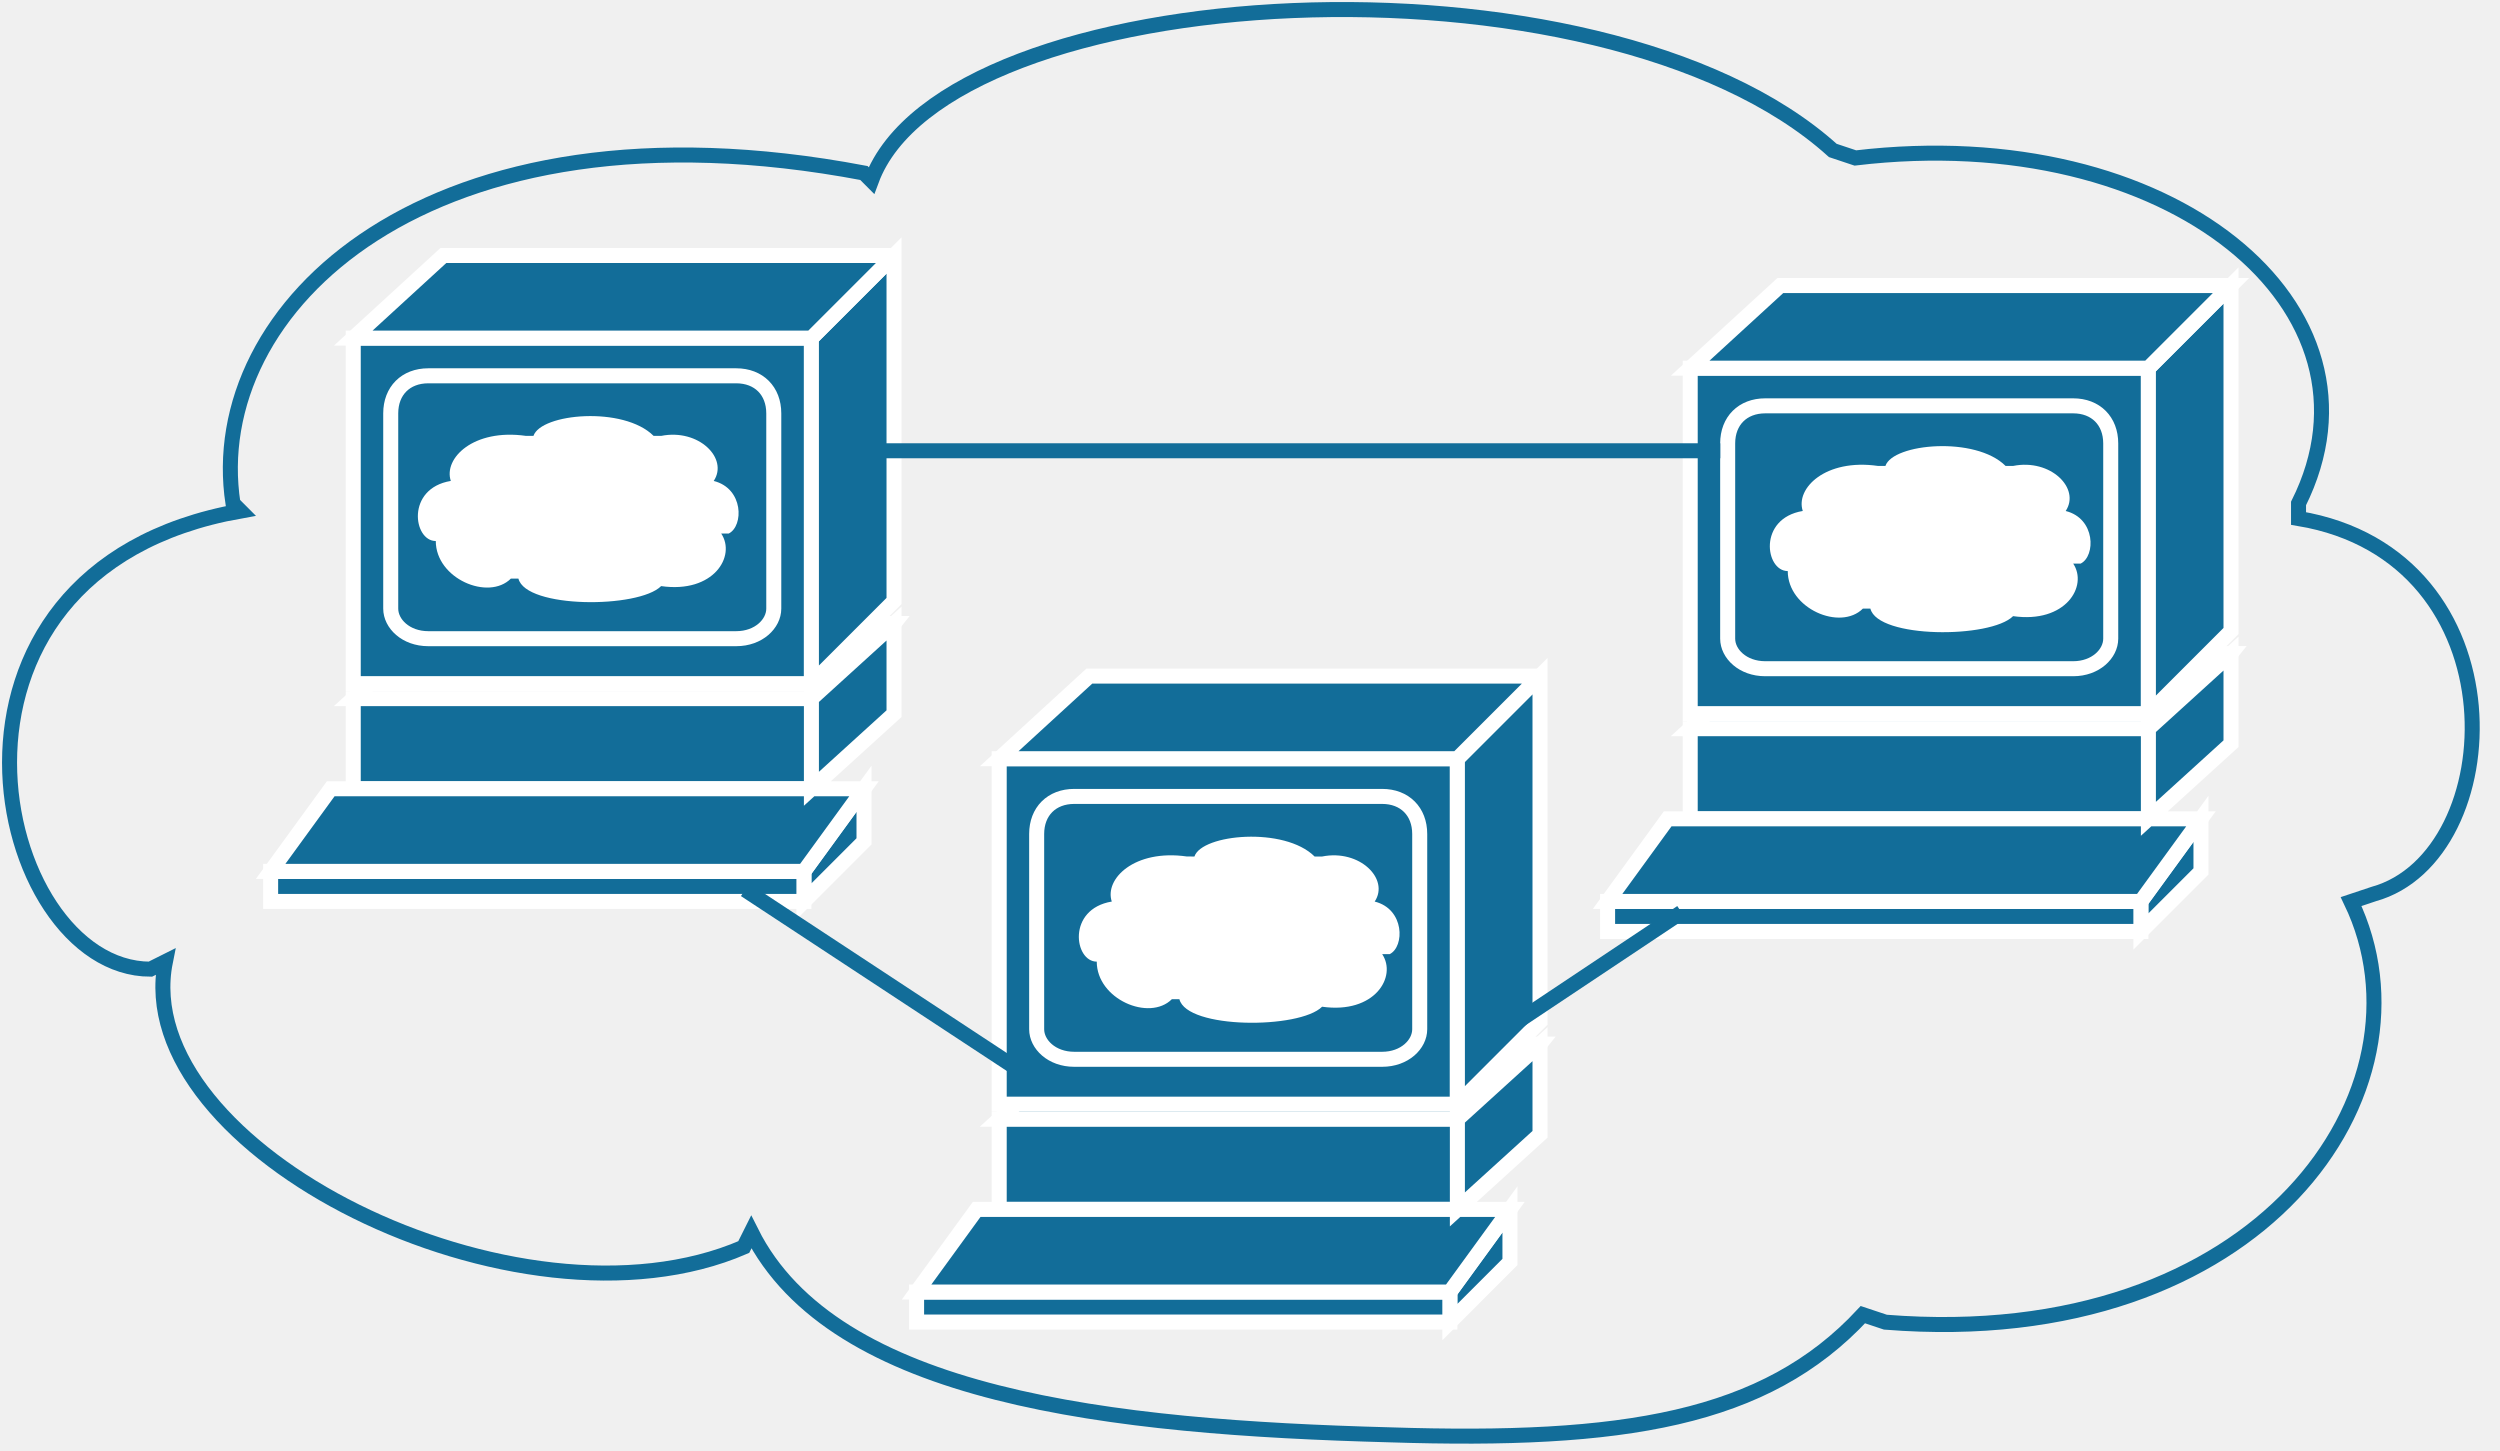
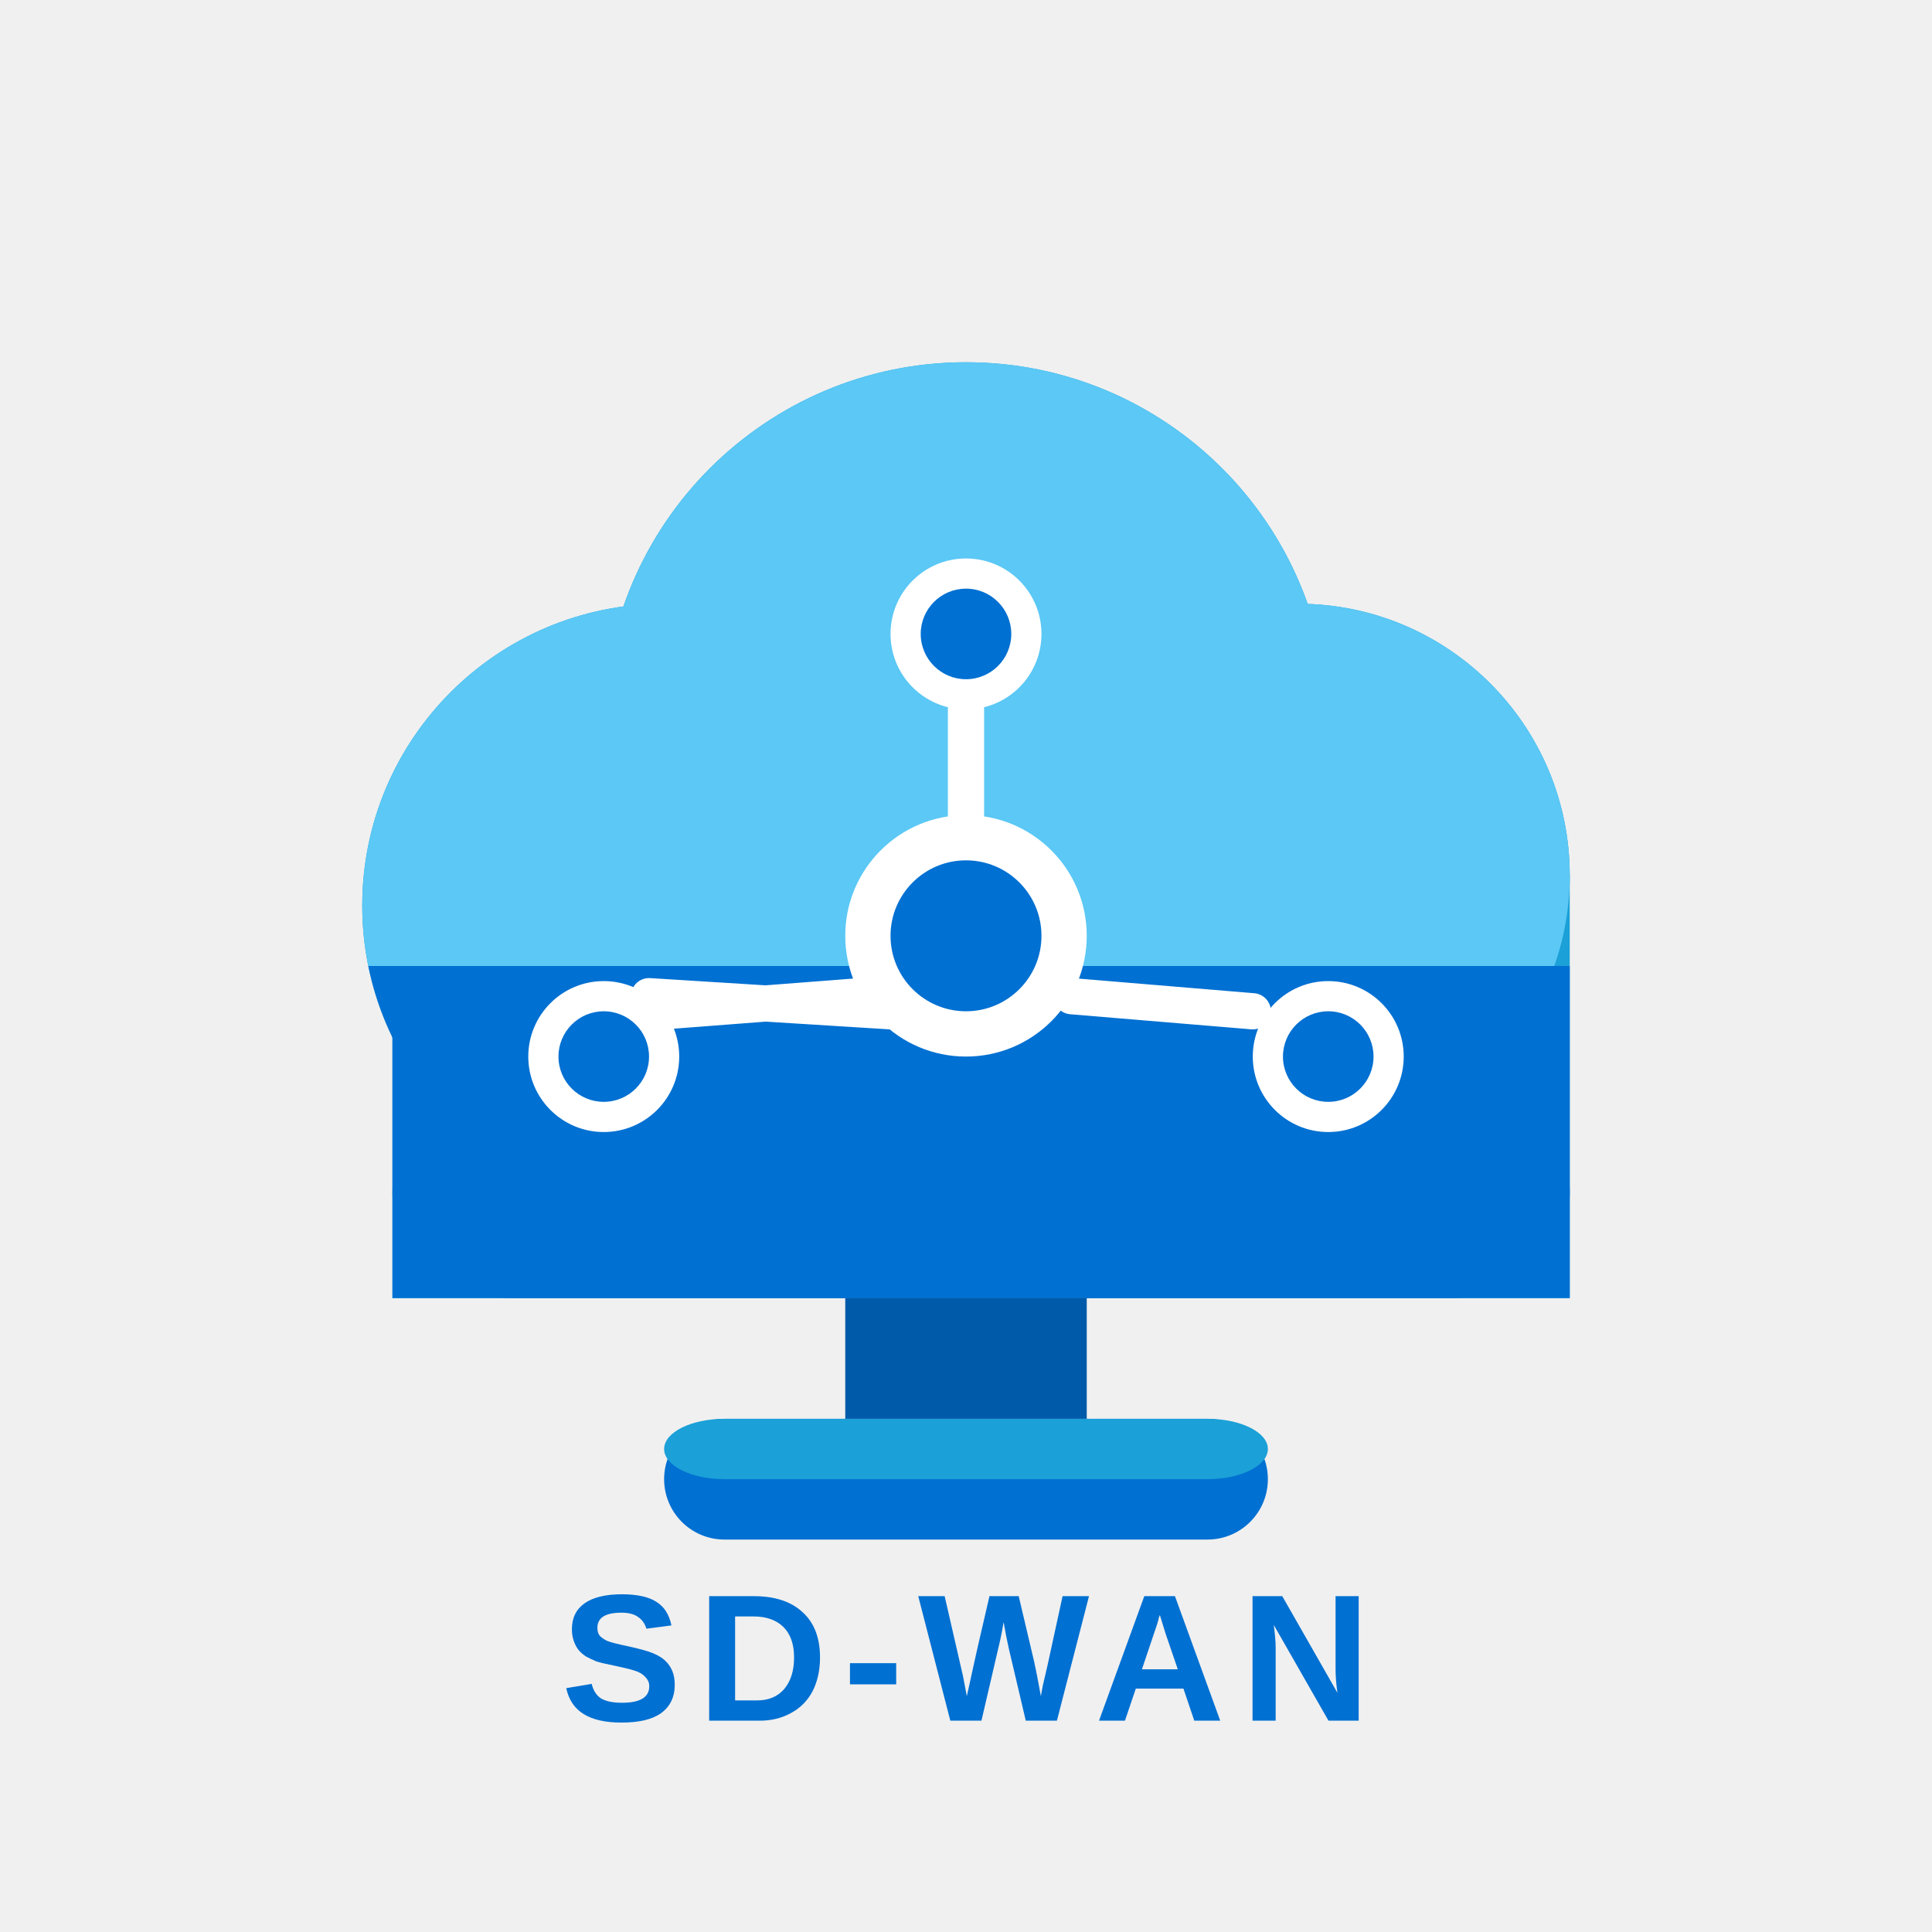
- <svg xmlns="http://www.w3.org/2000/svg" xmlns:xlink="http://www.w3.org/1999/xlink" viewBox="0 0 131 76" fill="#fff" fill-rule="evenodd" stroke="#000" stroke-linecap="round" stroke-linejoin="round">
-   <style>
-         
-         .B {
-             fill: #126d99
-         }
- 
-         .C {
-             stroke-linejoin: miter
-         }
- 
-         .D {
-             stroke: #fff
-         }
- 
-         .E {
-             stroke: none
-         }
- 
-         .F {
-             stroke-width: .787
-         }
-         
-     </style>
-   <use xlink:href="#A" x=".5" y=".5" />
-   <symbol id="A" overflow="visible">
-     <g stroke-width=".788" class="B C D">
-       <path d="M80.196 54.213l-3.149 3.935H51.858l4.33-3.935h24.008z" />
-       <path d="M51.858 62.872v-4.723h24.401v4.723H51.858zm23.615 5.904v-1.574l3.149-4.33v2.755l-3.149 3.149z" />
-       <path d="M75.472 67.202v1.574H47.529v-1.574h27.943zM51.858 39.257h24.008v18.104H51.858V39.257z" />
-       <path d="M75.867 57.364l4.33-4.33V34.93l-4.33 4.33v18.104zm-.394 9.838H47.529l3.149-4.33h27.943l-3.149 4.33zm.394-4.33v-4.723l4.33-3.935v4.723l-4.33 3.935z" />
-     </g>
-     <use xlink:href="#C" class="B E" />
-     <g class="C D F">
-       <use xlink:href="#C" fill="none" />
-       <path d="M80.196 34.928H56.581l-4.723 4.329h24.008l4.329-4.329z" class="B" />
-     </g>
-     <path d="M61.693 44.38c-2.755-.394-4.329 1.181-3.936 2.361-2.361.394-1.968 3.149-.787 3.149 0 1.968 2.755 3.148 3.936 1.968h.394c.394 1.574 6.297 1.574 7.478.394 2.755.394 3.936-1.574 3.149-2.755h.394c.787-.394.787-2.361-.787-2.755.787-1.181-.787-2.755-2.755-2.361h-.394c-1.574-1.574-5.904-1.181-6.297 0z" class="E" />
-     <g class="B C D F">
-       <path d="M116.404 33.747l-3.149 3.936H88.067l4.329-3.936h24.008z" />
-       <path d="M88.067 42.406v-4.723h24.402v4.723H88.067zm23.615 5.904v-1.574l3.149-4.329v2.755l-3.149 3.149z" />
-       <path d="M111.682 46.735v1.574H83.738v-1.574h27.944zM88.067 18.791h24.008v18.104H88.067V18.791z" />
-       <path d="M112.076 36.896l4.329-4.329V14.462l-4.329 4.329v18.104zm-.394 9.839H83.738l3.149-4.329h27.944l-3.149 4.329zm.394-4.329v-4.723l4.329-3.936v4.723l-4.329 3.936z" />
-     </g>
-     <use xlink:href="#D" class="B E" />
-     <g class="C D F">
-       <use xlink:href="#D" fill="none" />
-       <path d="M116.404 14.462H92.79l-4.723 4.329h24.008l4.329-4.329z" class="B" />
-     </g>
-     <path d="M97.901 23.914c-2.755-.394-4.329 1.181-3.936 2.361-2.361.394-1.968 3.149-.787 3.149 0 1.968 2.755 3.149 3.936 1.968h.394c.394 1.574 6.297 1.574 7.478.394 2.755.394 3.936-1.574 3.149-2.755h.394c.787-.394.787-2.361-.787-2.755.787-1.181-.787-2.755-2.755-2.361h-.394c-1.574-1.574-5.904-1.181-6.297 0z" class="E" />
-     <g class="B C D F">
-       <path d="M46.348 32.173l-3.149 3.936H18.01l4.329-3.936h24.008z" />
-       <path d="M18.01 40.832v-4.723h24.402v4.723H18.01zm23.615 5.904v-1.574l3.149-4.329v2.755l-3.149 3.149z" />
-       <path d="M41.625 45.161v1.574H13.681v-1.574h27.944zM18.01 17.217h24.008v18.105H18.01V17.217z" />
-       <path d="M42.018 35.322l4.329-4.329V12.888l-4.329 4.329v18.105zm-.394 9.839H13.681l3.149-4.329h27.944l-3.149 4.329zm.394-4.329v-4.723l4.329-3.936v4.723l-4.329 3.936z" />
-     </g>
-     <use xlink:href="#E" class="B E" />
-     <g class="C D F">
-       <use xlink:href="#E" fill="none" />
-       <path d="M46.348 12.888H22.733l-4.723 4.329h24.008l4.329-4.329z" class="B" />
-     </g>
-     <path d="M27.058 22.34c-2.755-.393-4.329 1.181-3.936 2.361-2.361.393-1.968 3.149-.787 3.149 0 1.968 2.755 3.148 3.936 1.968h.394c.393 1.574 6.297 1.574 7.478.394 2.755.394 3.936-1.574 3.149-2.755h.394c.787-.394.787-2.362-.787-2.755.787-1.181-.787-2.755-2.755-2.361h-.394c-1.574-1.574-5.904-1.181-6.297 0z" class="E" />
-     <g fill="none" stroke="#126d99" class="C F">
-       <path d="M44.769 8.565c-22.827-4.329-34.634 7.084-33.06 17.317l.393.394C-5.608 29.424-.885 50.284 7.38 50.284l.787-.394c-1.968 9.839 18.498 20.072 30.305 14.956l.394-.787c4.329 8.659 18.892 10.233 33.454 10.626 12.201.394 19.679-.787 24.795-6.297l1.181.394c19.679 1.574 29.124-12.201 24.402-22.04l1.181-.394c7.084-1.968 7.871-17.711-3.936-19.679v-.787C125.058 15.649 113.25 5.81 96.72 7.778l-1.181-.394C83.339-3.636 49.098-1.668 45.162 8.959z" />
-       <path d="M53.826 56.181L38.87 46.342m38.964 7.478l9.446-6.297m-42.9-24.402h44.868" stroke-linecap="square" />
-     </g>
-   </symbol>
+ <svg xmlns="http://www.w3.org/2000/svg" width="64" height="64" viewBox="0 0 64 64">
+   <circle cx="22" cy="30" r="10" fill="#1ba0d7" />
+   <circle cx="32" cy="24" r="12" fill="#1ba0d7" />
+   <circle cx="43" cy="29" r="9" fill="#1ba0d7" />
+   <rect x="13" y="29" width="39" height="14" rx="0" fill="#1ba0d7" />
+   <circle cx="22" cy="30" r="10" fill="#5bc8f5" clip-path="url(#top)" />
+   <circle cx="32" cy="24" r="12" fill="#5bc8f5" clip-path="url(#top)" />
+   <circle cx="43" cy="29" r="9" fill="#5bc8f5" clip-path="url(#top)" />
  <defs>
-     <path id="C" d="M55.789 41.232h16.136c1.181 0 1.968.787 1.968 1.968v10.233c0 .787-.787 1.574-1.968 1.574H55.789c-1.181 0-1.968-.787-1.968-1.574V43.2c0-1.181.787-1.968 1.968-1.968z" />
-     <path id="D" d="M91.998 20.766h16.136c1.181 0 1.968.787 1.968 1.968v10.233c0 .787-.787 1.574-1.968 1.574H91.998c-1.181 0-1.968-.787-1.968-1.574V22.734c0-1.181.787-1.968 1.968-1.968z" />
-     <path id="E" d="M21.942 19.192h16.136c1.181 0 1.968.787 1.968 1.968v10.233c0 .787-.787 1.574-1.968 1.574H21.942c-1.181 0-1.968-.787-1.968-1.574V21.16c0-1.181.787-1.968 1.968-1.968z" />
+     <clipPath id="top">
+       <rect x="0" y="0" width="64" height="32" />
+     </clipPath>
+     <clipPath id="bottom">
+       <rect x="0" y="32" width="64" height="32" />
+     </clipPath>
  </defs>
+   <circle cx="22" cy="30" r="10" fill="#0070d2" clip-path="url(#bottom)" />
+   <circle cx="43" cy="29" r="9" fill="#0070d2" clip-path="url(#bottom)" />
+   <rect x="13" y="32" width="39" height="11" rx="0" fill="#0070d2" />
+   <rect x="13" y="36" width="39" height="7" rx="4" fill="#0070d2" />
+   <circle cx="32" cy="31" r="4" fill="#ffffff" />
+   <circle cx="32" cy="31" r="2.5" fill="#0070d2" />
+   <circle cx="20" cy="35" r="2.5" fill="#ffffff" />
+   <circle cx="20" cy="35" r="1.5" fill="#0070d2" />
+   <circle cx="44" cy="35" r="2.5" fill="#ffffff" />
+   <circle cx="44" cy="35" r="1.5" fill="#0070d2" />
+   <circle cx="32" cy="21" r="2.5" fill="#ffffff" />
+   <circle cx="32" cy="21" r="1.5" fill="#0070d2" />
+   <line x1="32" y1="27" x2="32" y2="23.5" stroke="#ffffff" stroke-width="1.2" stroke-linecap="round" />
+   <line x1="28.5" y1="33" x2="22" y2="33.5" stroke="#ffffff" stroke-width="1.2" stroke-linecap="round" />
+   <line x1="35.5" y1="33" x2="41.5" y2="33.5" stroke="#ffffff" stroke-width="1.2" stroke-linecap="round" />
+   <line x1="29.5" y1="33.5" x2="21.5" y2="33" stroke="#ffffff" stroke-width="1.2" stroke-linecap="round" />
+   <rect x="28" y="43" width="8" height="4" rx="0" fill="#005aaa" />
+   <rect x="22" y="47" width="20" height="4" rx="2" fill="#0070d2" />
+   <rect x="22" y="47" width="20" height="2" rx="2" fill="#1ba0d7" />
+   <text x="32" y="57" text-anchor="middle" font-family="Arial, sans-serif" font-size="6" font-weight="bold" fill="#0070d2" letter-spacing="0.5">SD-WAN</text>
</svg>
